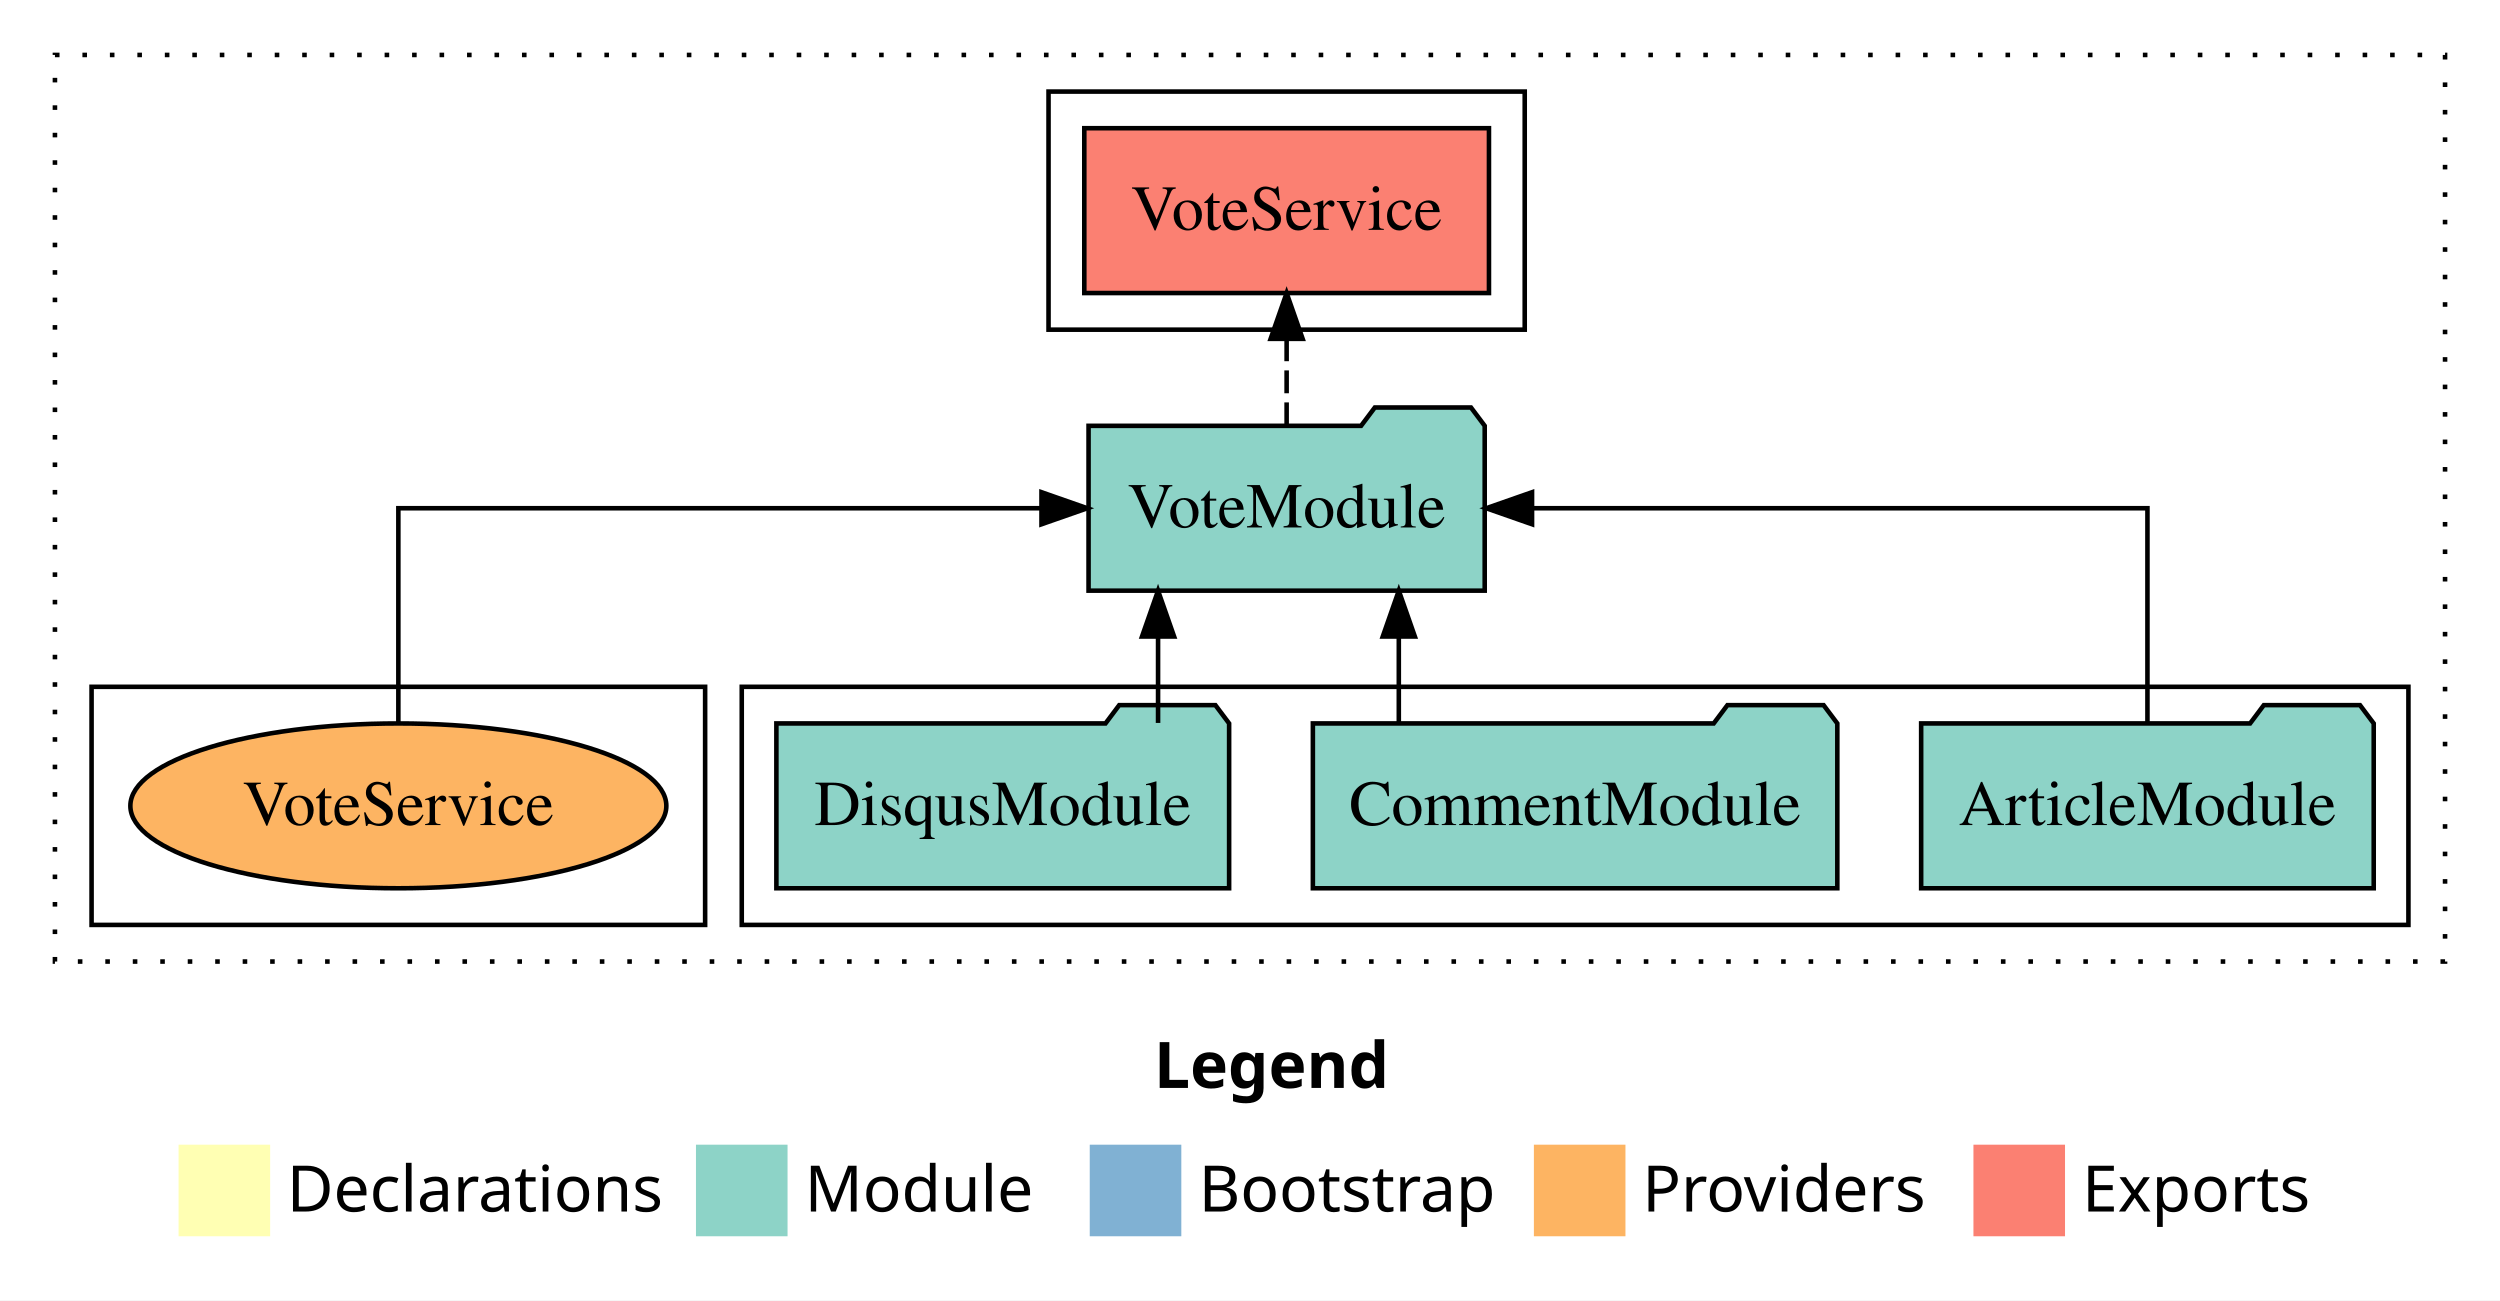
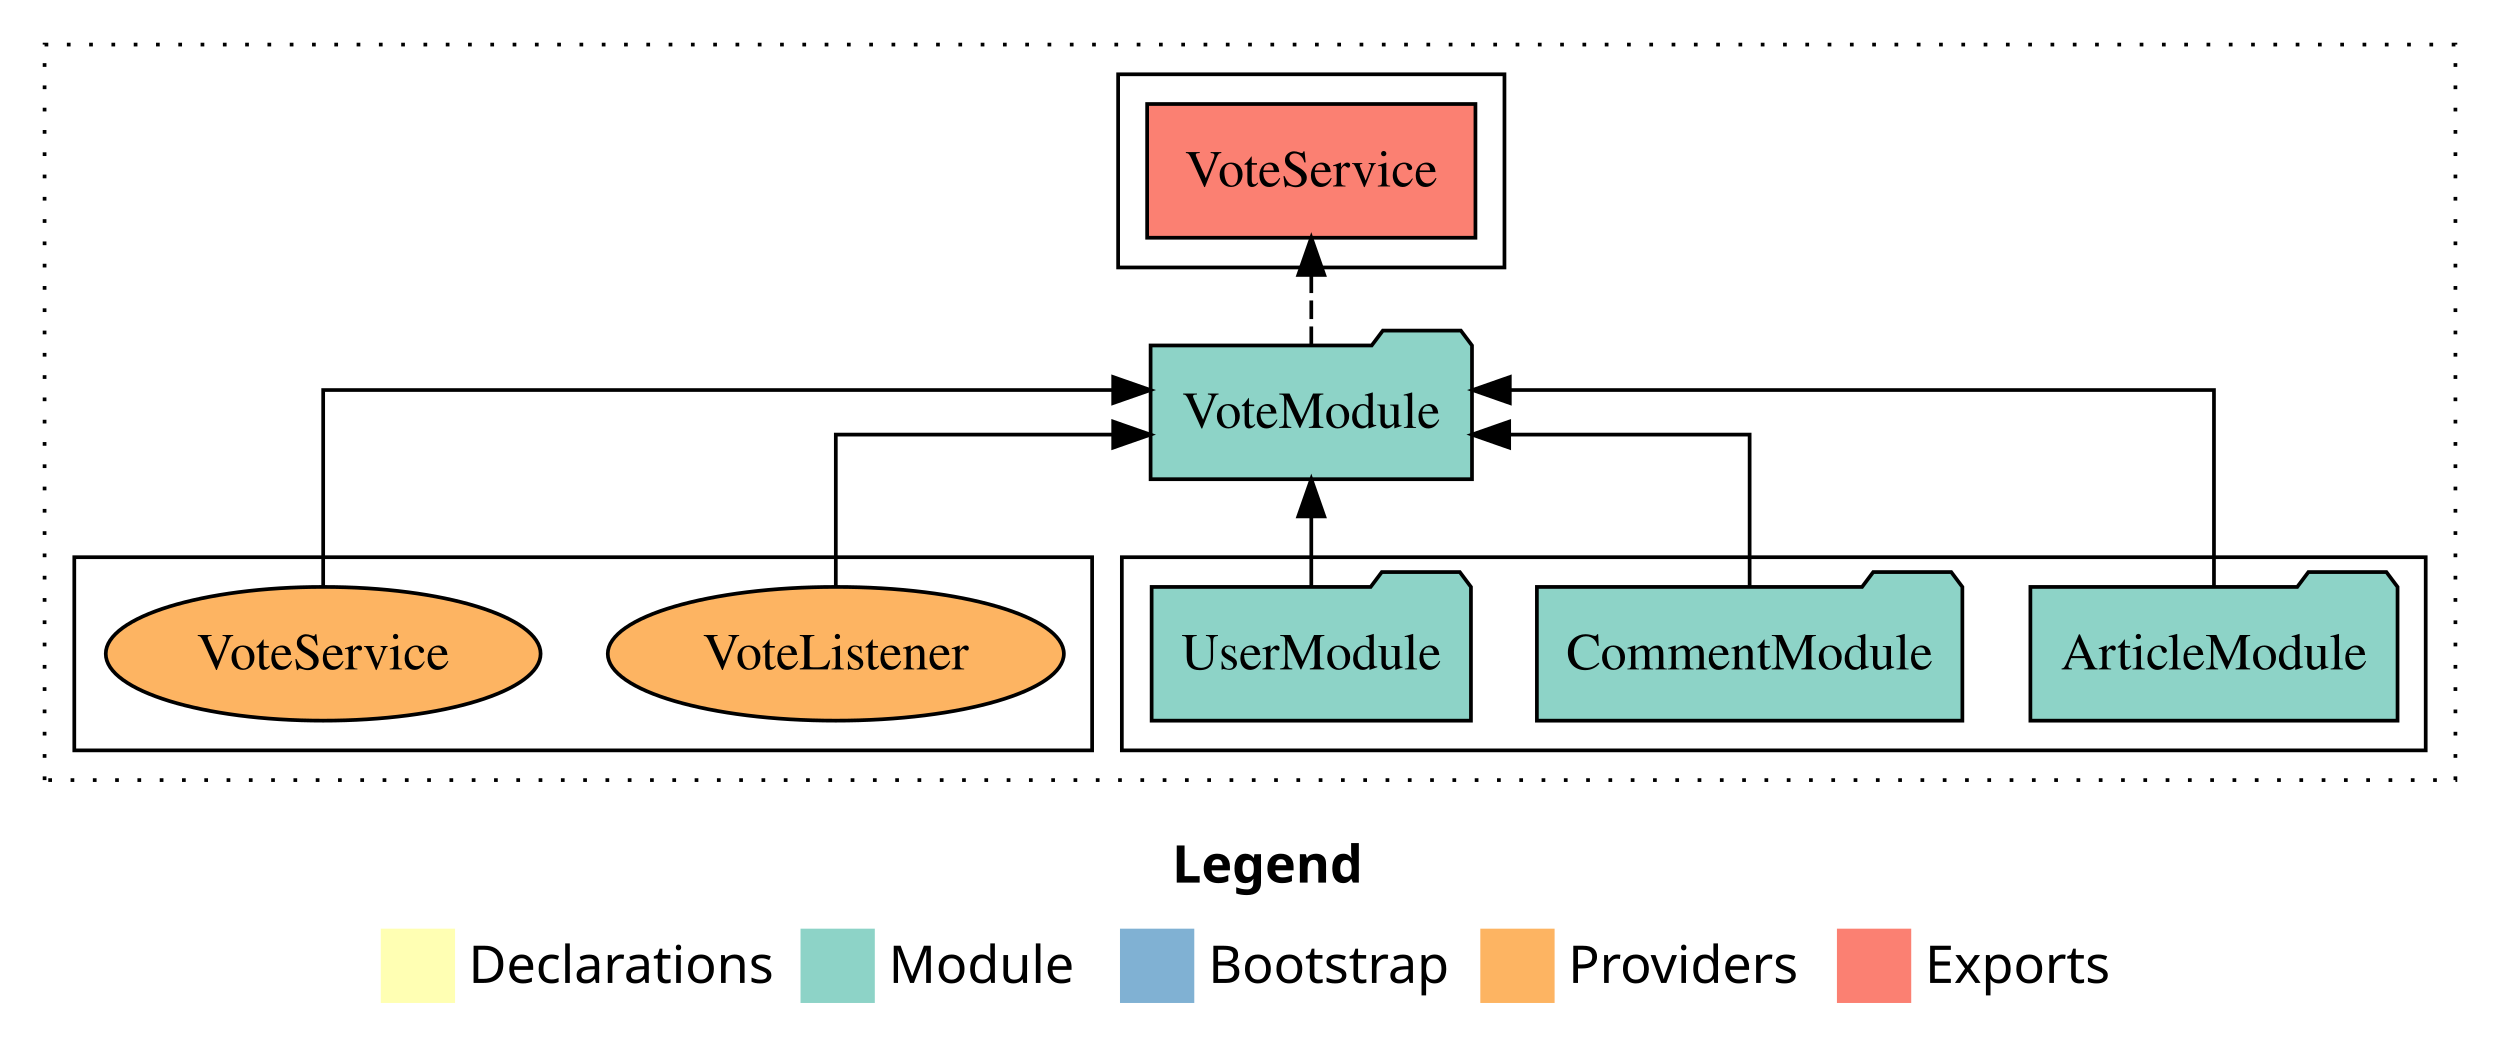
- <svg xmlns="http://www.w3.org/2000/svg" width="546pt" height="284pt" viewBox="0.00 0.00 546.00 284.00">
+ <svg xmlns="http://www.w3.org/2000/svg" width="673pt" height="284pt" viewBox="0.00 0.00 673.00 284.00">
  <g id="graph0" class="graph" transform="scale(1 1) rotate(0) translate(4 280)">
-     <polygon fill="white" stroke="transparent" points="-4,4 -4,-280 542,-280 542,4 -4,4" />
-     <text text-anchor="start" x="248.01" y="-42.4" font-family="Times-12" font-weight="bold" font-size="14.00">Legend</text>
-     <polygon fill="#ffffb3" stroke="transparent" points="35,-10 35,-30 55,-30 55,-10 35,-10" />
-     <text text-anchor="start" x="58.63" y="-15.4" font-family="Times-12" font-size="14.00">  Declarations</text>
-     <polygon fill="#8dd3c7" stroke="transparent" points="148,-10 148,-30 168,-30 168,-10 148,-10" />
-     <text text-anchor="start" x="171.73" y="-15.4" font-family="Times-12" font-size="14.00">  Module</text>
-     <polygon fill="#80b1d3" stroke="transparent" points="234,-10 234,-30 254,-30 254,-10 234,-10" />
-     <text text-anchor="start" x="257.78" y="-15.4" font-family="Times-12" font-size="14.00">  Bootstrap</text>
-     <polygon fill="#fdb462" stroke="transparent" points="331,-10 331,-30 351,-30 351,-10 331,-10" />
-     <text text-anchor="start" x="354.67" y="-15.4" font-family="Times-12" font-size="14.00">  Providers</text>
-     <polygon fill="#fb8072" stroke="transparent" points="427,-10 427,-30 447,-30 447,-10 427,-10" />
-     <text text-anchor="start" x="450.73" y="-15.4" font-family="Times-12" font-size="14.00">  Exports</text>
+     <polygon fill="white" stroke="transparent" points="-4,4 -4,-280 669,-280 669,4 -4,4" />
+     <text text-anchor="start" x="311.51" y="-42.4" font-family="Times-12" font-weight="bold" font-size="14.00">Legend</text>
+     <polygon fill="#ffffb3" stroke="transparent" points="98.5,-10 98.5,-30 118.5,-30 118.5,-10 98.5,-10" />
+     <text text-anchor="start" x="122.13" y="-15.4" font-family="Times-12" font-size="14.00">  Declarations</text>
+     <polygon fill="#8dd3c7" stroke="transparent" points="211.5,-10 211.5,-30 231.5,-30 231.5,-10 211.5,-10" />
+     <text text-anchor="start" x="235.23" y="-15.4" font-family="Times-12" font-size="14.00">  Module</text>
+     <polygon fill="#80b1d3" stroke="transparent" points="297.5,-10 297.5,-30 317.5,-30 317.5,-10 297.5,-10" />
+     <text text-anchor="start" x="321.28" y="-15.4" font-family="Times-12" font-size="14.00">  Bootstrap</text>
+     <polygon fill="#fdb462" stroke="transparent" points="394.5,-10 394.5,-30 414.5,-30 414.5,-10 394.5,-10" />
+     <text text-anchor="start" x="418.17" y="-15.4" font-family="Times-12" font-size="14.00">  Providers</text>
+     <polygon fill="#fb8072" stroke="transparent" points="490.5,-10 490.5,-30 510.5,-30 510.5,-10 490.5,-10" />
+     <text text-anchor="start" x="514.23" y="-15.4" font-family="Times-12" font-size="14.00">  Exports</text>
    <g id="clust1" class="cluster">
-       <polygon fill="none" stroke="black" stroke-dasharray="1,5" points="8,-70 8,-268 530,-268 530,-70 8,-70" />
+       <polygon fill="none" stroke="black" stroke-dasharray="1,5" points="8,-70 8,-268 657,-268 657,-70 8,-70" />
    </g>
    <g id="clust3" class="cluster">
-       <polygon fill="none" stroke="black" points="158,-78 158,-130 522,-130 522,-78 158,-78" />
+       <polygon fill="none" stroke="black" points="298,-78 298,-130 649,-130 649,-78 298,-78" />
+     </g>
+     <g id="clust4" class="cluster">
+       <polygon fill="none" stroke="black" points="297,-208 297,-260 401,-260 401,-208 297,-208" />
    </g>
    <g id="clust6" class="cluster">
-       <polygon fill="none" stroke="black" points="16,-78 16,-130 150,-130 150,-78 16,-78" />
-     </g>
-     <g id="clust4" class="cluster">
-       <polygon fill="none" stroke="black" points="225,-208 225,-260 329,-260 329,-208 225,-208" />
+       <polygon fill="none" stroke="black" points="16,-78 16,-130 290,-130 290,-78 16,-78" />
    </g>
    <g id="node1" class="node">
-       <polygon fill="#8dd3c7" stroke="black" points="514.42,-122 511.42,-126 490.42,-126 487.42,-122 415.58,-122 415.58,-86 514.42,-86 514.42,-122" />
-       <text text-anchor="middle" x="465" y="-99.8" font-family="Times,serif" font-size="14.00">ArticleModule</text>
+       <polygon fill="#8dd3c7" stroke="black" points="641.42,-122 638.42,-126 617.42,-126 614.42,-122 542.58,-122 542.58,-86 641.42,-86 641.42,-122" />
+       <text text-anchor="middle" x="592" y="-99.8" font-family="Times,serif" font-size="14.00">ArticleModule</text>
    </g>
    <g id="node4" class="node">
-       <polygon fill="#8dd3c7" stroke="black" points="320.26,-187 317.26,-191 296.26,-191 293.26,-187 233.74,-187 233.74,-151 320.26,-151 320.26,-187" />
-       <text text-anchor="middle" x="277" y="-164.8" font-family="Times,serif" font-size="14.00">VoteModule</text>
+       <polygon fill="#8dd3c7" stroke="black" points="392.26,-187 389.26,-191 368.26,-191 365.26,-187 305.74,-187 305.74,-151 392.26,-151 392.26,-187" />
+       <text text-anchor="middle" x="349" y="-164.8" font-family="Times,serif" font-size="14.00">VoteModule</text>
    </g>
    <g id="edge1" class="edge">
-       <path fill="none" stroke="black" d="M465,-122.11C465,-141.34 465,-169 465,-169 465,-169 330.6,-169 330.6,-169" />
-       <polygon fill="black" stroke="black" points="330.6,-165.5 320.6,-169 330.6,-172.5 330.6,-165.5" />
+       <path fill="none" stroke="black" d="M592,-122.28C592,-143.32 592,-175 592,-175 592,-175 402.44,-175 402.44,-175" />
+       <polygon fill="black" stroke="black" points="402.44,-171.5 392.44,-175 402.44,-178.5 402.44,-171.5" />
    </g>
    <g id="node2" class="node">
-       <polygon fill="#8dd3c7" stroke="black" points="397.27,-122 394.27,-126 373.27,-126 370.27,-122 282.73,-122 282.73,-86 397.27,-86 397.27,-122" />
-       <text text-anchor="middle" x="340" y="-99.8" font-family="Times,serif" font-size="14.00">CommentModule</text>
+       <polygon fill="#8dd3c7" stroke="black" points="524.27,-122 521.27,-126 500.27,-126 497.27,-122 409.73,-122 409.73,-86 524.27,-86 524.27,-122" />
+       <text text-anchor="middle" x="467" y="-99.8" font-family="Times,serif" font-size="14.00">CommentModule</text>
    </g>
    <g id="edge2" class="edge">
-       <path fill="none" stroke="black" d="M301.5,-122.11C301.5,-122.11 301.5,-140.99 301.5,-140.99" />
-       <polygon fill="black" stroke="black" points="298,-140.99 301.5,-150.99 305,-140.99 298,-140.99" />
+       <path fill="none" stroke="black" d="M467,-122.02C467,-139.37 467,-163 467,-163 467,-163 402.27,-163 402.27,-163" />
+       <polygon fill="black" stroke="black" points="402.27,-159.5 392.27,-163 402.27,-166.5 402.27,-159.5" />
    </g>
    <g id="node3" class="node">
-       <polygon fill="#8dd3c7" stroke="black" points="264.44,-122 261.44,-126 240.44,-126 237.44,-122 165.56,-122 165.56,-86 264.44,-86 264.44,-122" />
-       <text text-anchor="middle" x="215" y="-99.8" font-family="Times,serif" font-size="14.00">DisqusModule</text>
+       <polygon fill="#8dd3c7" stroke="black" points="391.98,-122 388.98,-126 367.98,-126 364.98,-122 306.02,-122 306.02,-86 391.98,-86 391.98,-122" />
+       <text text-anchor="middle" x="349" y="-99.8" font-family="Times,serif" font-size="14.00">UserModule</text>
    </g>
    <g id="edge3" class="edge">
-       <path fill="none" stroke="black" d="M248.92,-122.11C248.92,-122.11 248.92,-140.99 248.92,-140.99" />
-       <polygon fill="black" stroke="black" points="245.42,-140.99 248.92,-150.99 252.42,-140.99 245.42,-140.99" />
+       <path fill="none" stroke="black" d="M349,-122.11C349,-122.11 349,-140.99 349,-140.99" />
+       <polygon fill="black" stroke="black" points="345.5,-140.99 349,-150.99 352.5,-140.99 345.5,-140.99" />
    </g>
    <g id="node5" class="node">
-       <polygon fill="#fb8072" stroke="black" points="321.19,-252 232.81,-252 232.81,-216 321.19,-216 321.19,-252" />
-       <text text-anchor="middle" x="277" y="-229.8" font-family="Times,serif" font-size="14.00">VoteService </text>
+       <polygon fill="#fb8072" stroke="black" points="393.19,-252 304.81,-252 304.81,-216 393.19,-216 393.19,-252" />
+       <text text-anchor="middle" x="349" y="-229.8" font-family="Times,serif" font-size="14.00">VoteService </text>
    </g>
    <g id="edge4" class="edge">
-       <path fill="none" stroke="black" stroke-dasharray="5,2" d="M277,-187.11C277,-187.11 277,-205.99 277,-205.99" />
-       <polygon fill="black" stroke="black" points="273.5,-205.99 277,-215.99 280.5,-205.99 273.5,-205.99" />
+       <path fill="none" stroke="black" stroke-dasharray="5,2" d="M349,-187.11C349,-187.11 349,-205.99 349,-205.99" />
+       <polygon fill="black" stroke="black" points="345.5,-205.99 349,-215.99 352.5,-205.99 345.5,-205.99" />
    </g>
    <g id="node6" class="node">
+       <ellipse fill="#fdb462" stroke="black" cx="221" cy="-104" rx="61.39" ry="18" />
+       <text text-anchor="middle" x="221" y="-99.8" font-family="Times,serif" font-size="14.00">VoteListener</text>
+     </g>
+     <g id="edge5" class="edge">
+       <path fill="none" stroke="black" d="M221,-122.02C221,-139.37 221,-163 221,-163 221,-163 295.67,-163 295.67,-163" />
+       <polygon fill="black" stroke="black" points="295.67,-166.5 305.67,-163 295.67,-159.5 295.67,-166.5" />
+     </g>
+     <g id="node7" class="node">
      <ellipse fill="#fdb462" stroke="black" cx="83" cy="-104" rx="58.53" ry="18" />
      <text text-anchor="middle" x="83" y="-99.8" font-family="Times,serif" font-size="14.00">VoteService</text>
    </g>
-     <g id="edge5" class="edge">
-       <path fill="none" stroke="black" d="M83,-122.11C83,-141.34 83,-169 83,-169 83,-169 223.46,-169 223.46,-169" />
-       <polygon fill="black" stroke="black" points="223.46,-172.5 233.46,-169 223.46,-165.5 223.46,-172.5" />
+     <g id="edge6" class="edge">
+       <path fill="none" stroke="black" d="M83,-122.28C83,-143.32 83,-175 83,-175 83,-175 295.67,-175 295.67,-175" />
+       <polygon fill="black" stroke="black" points="295.67,-178.5 305.67,-175 295.67,-171.5 295.67,-178.5" />
    </g>
  </g>
</svg>
